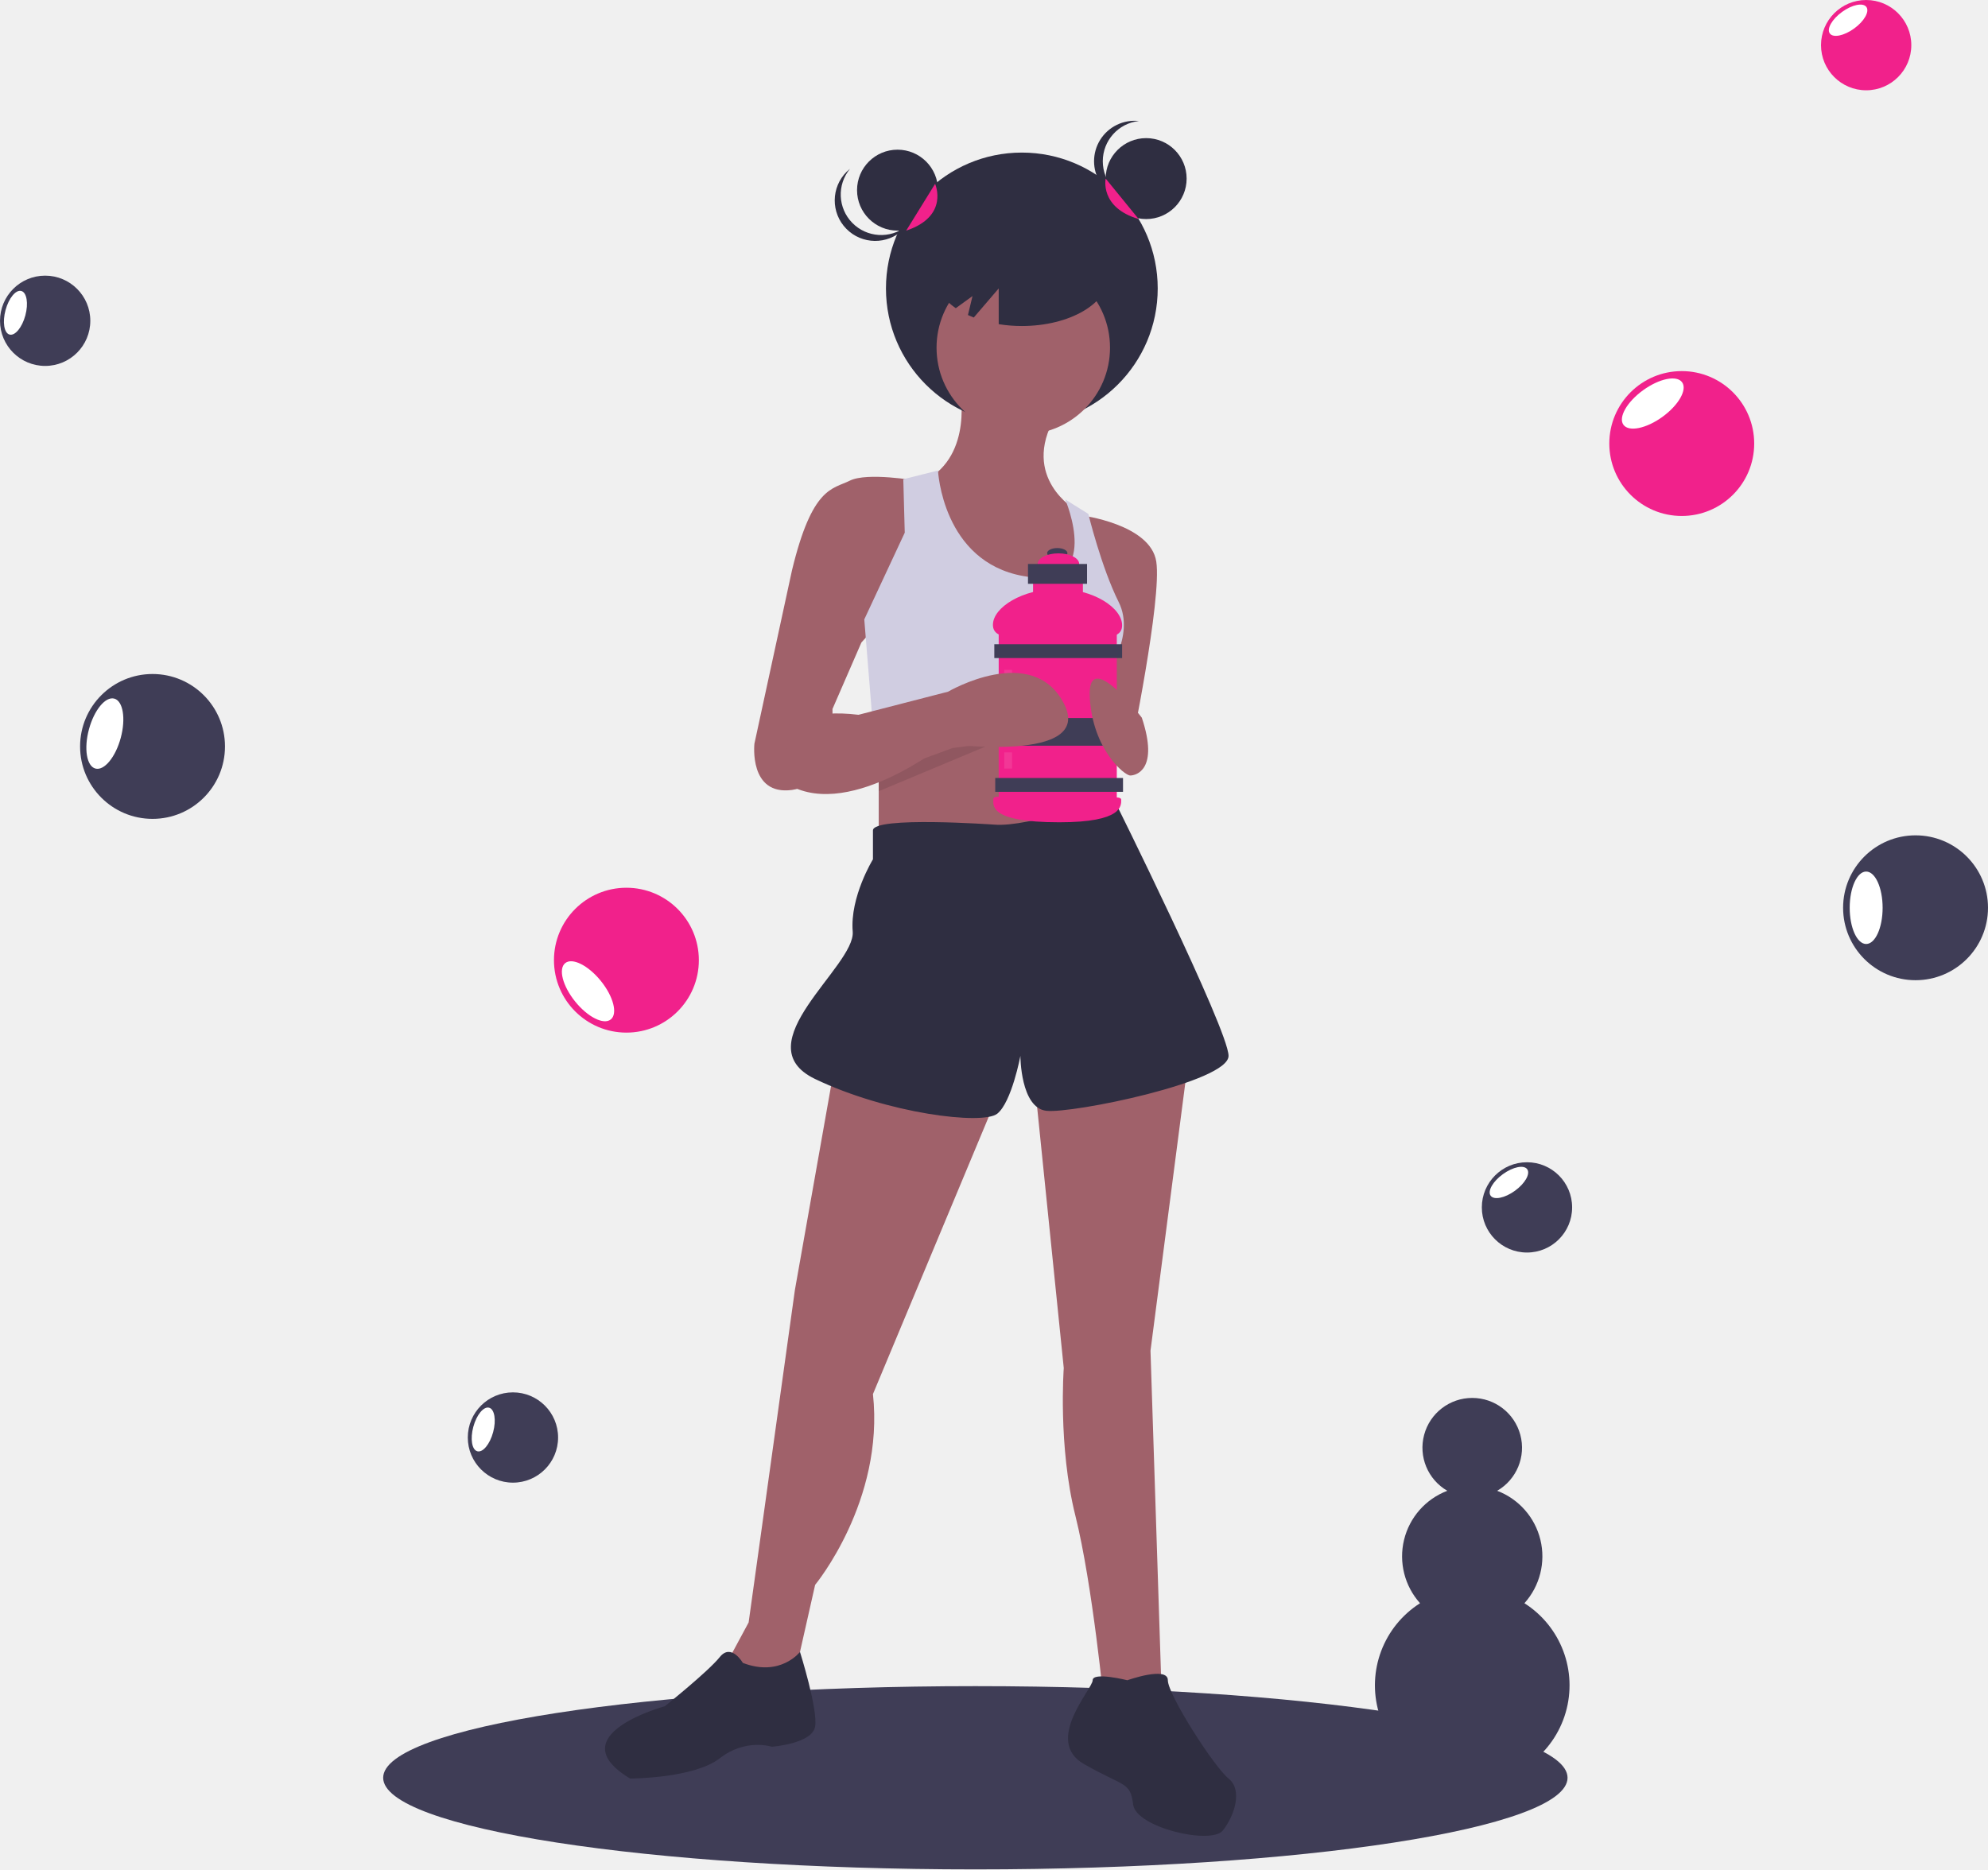
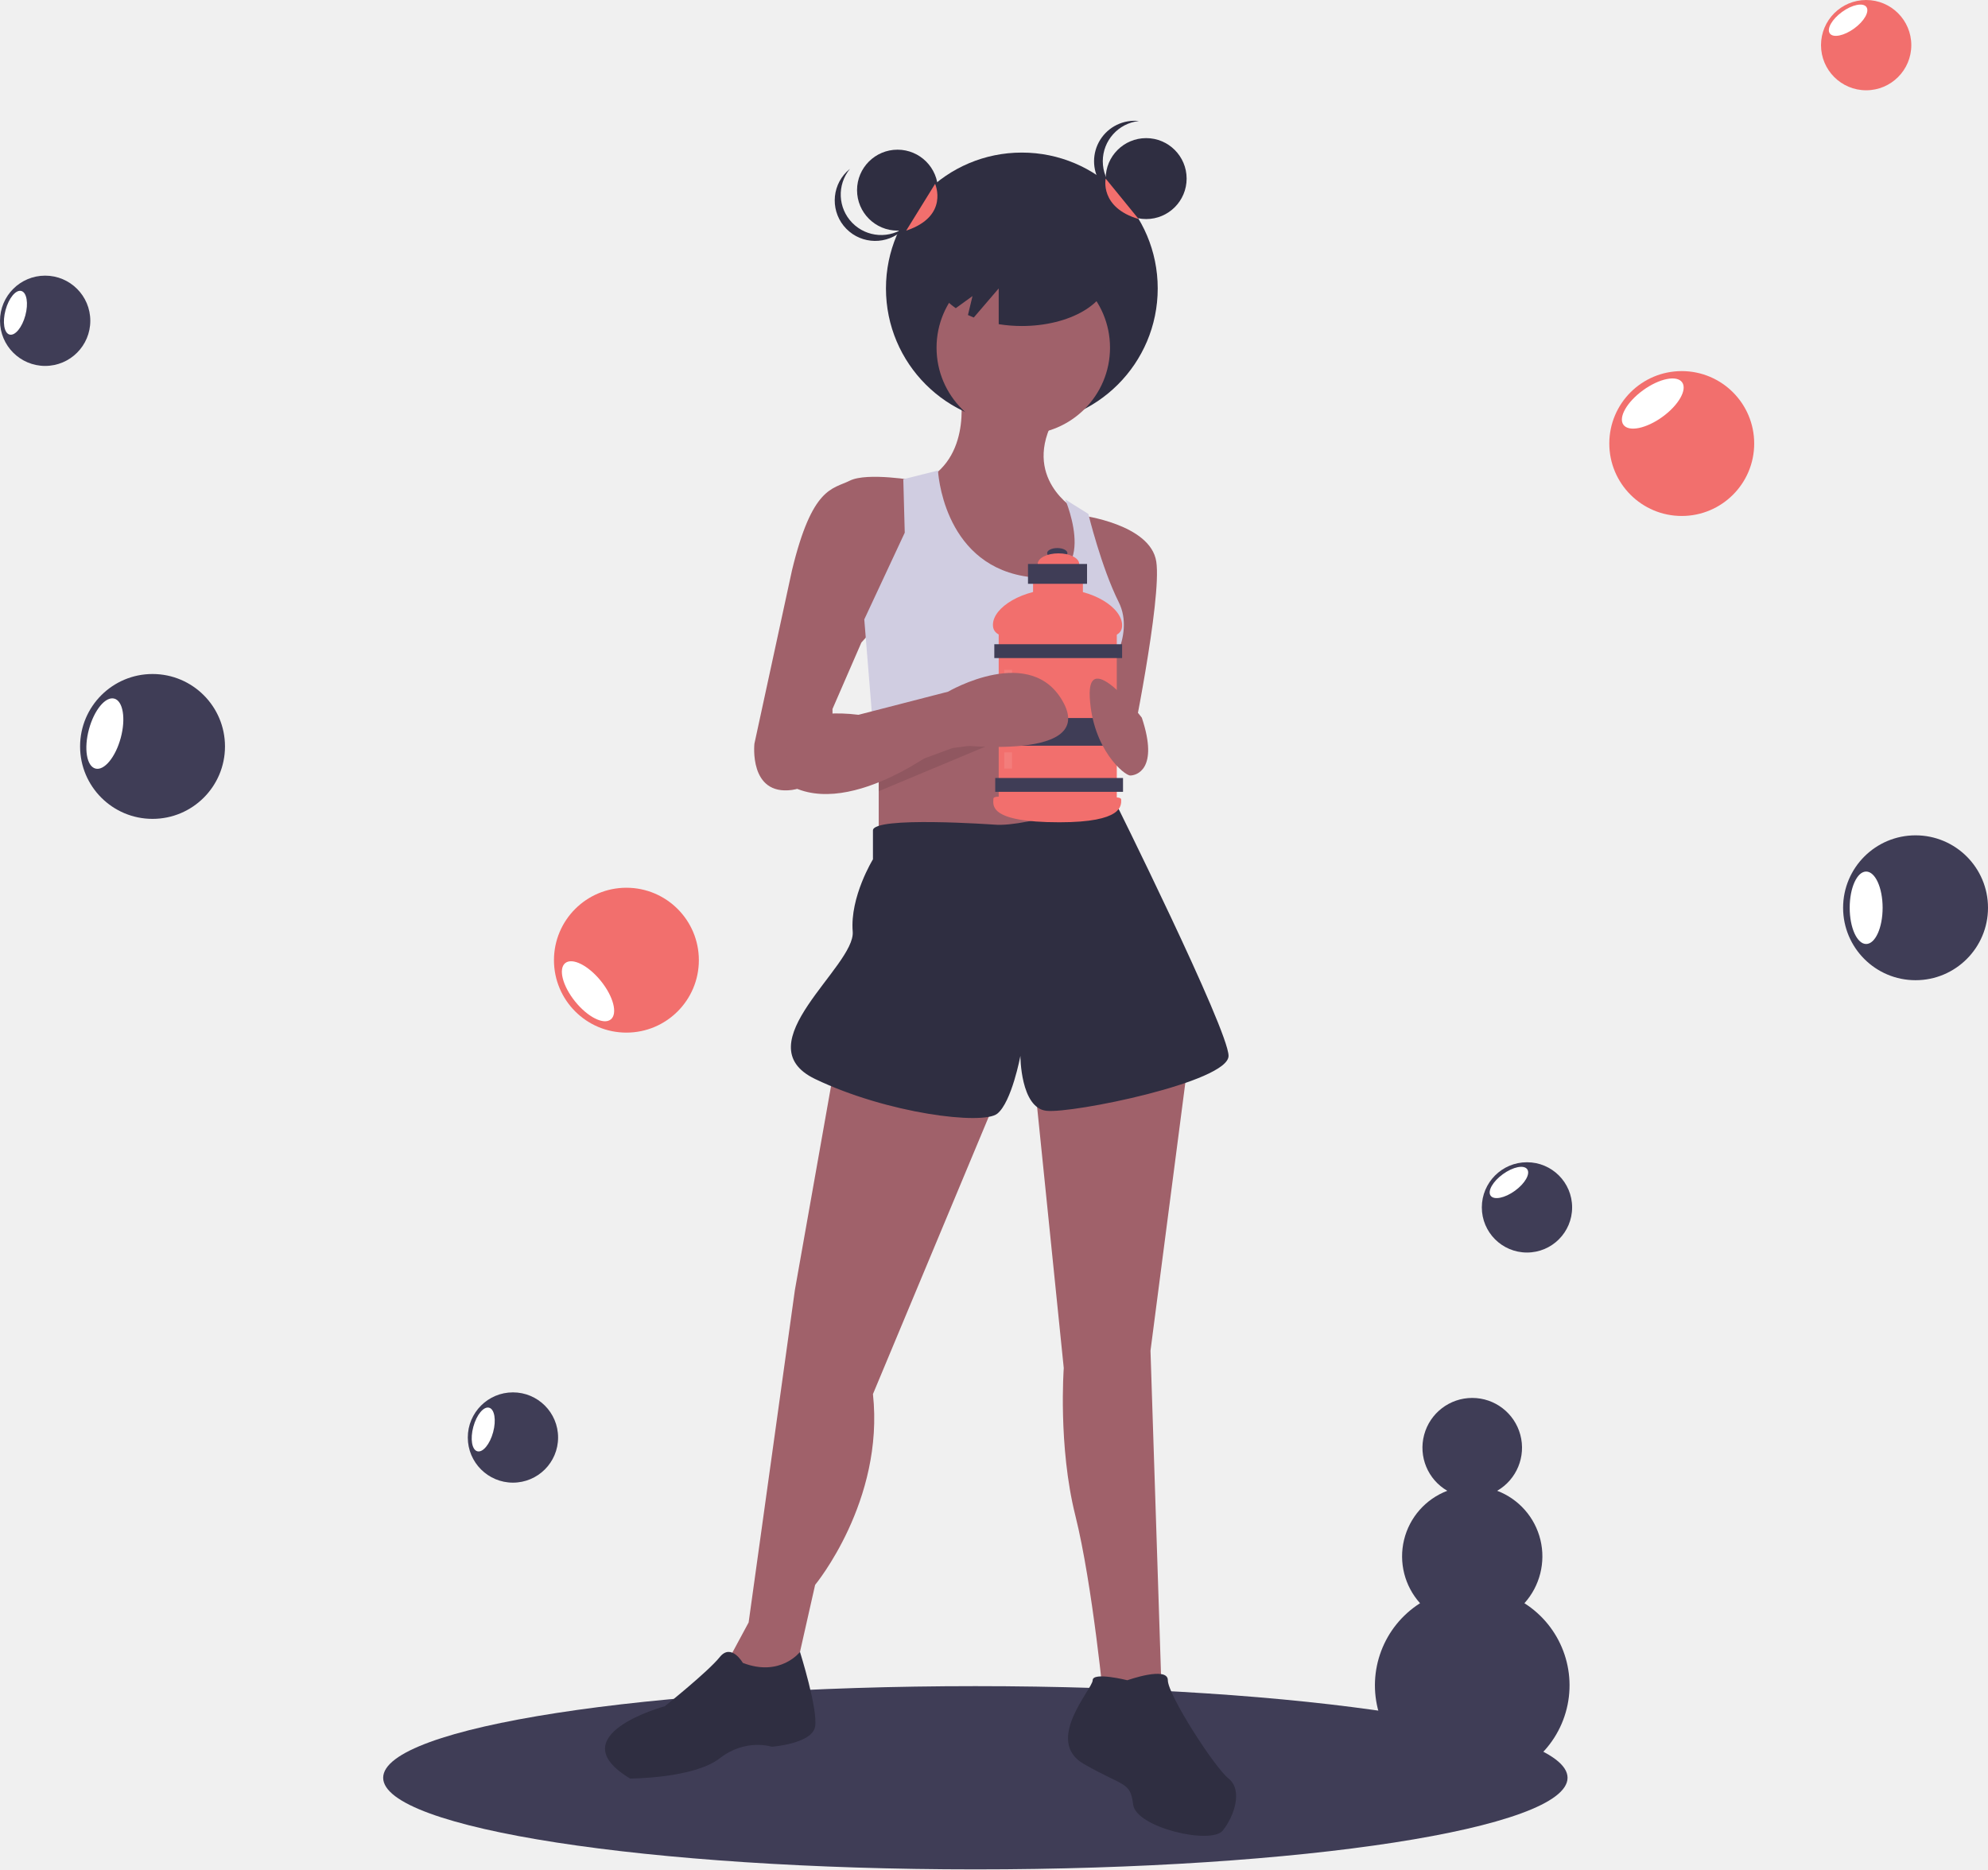
<svg xmlns="http://www.w3.org/2000/svg" id="aaa444b1-ec30-4a51-a2af-6b879f86a07d" data-name="Layer 1" width="817.439" height="768.793" viewBox="0 0 817.439 768.793">
  <ellipse cx="401.055" cy="731.114" rx="243.5" ry="37.679" fill="#3f3d56" />
  <path d="M585.888,225.235s5.944,27.342-14.265,38.041c0,0,4.755,60.627,35.663,61.816s30.908-32.097,30.908-32.097l-4.755-17.831s-22.587-13.076-8.321-38.041Z" transform="translate(-191.2803 -65.60326)" fill="#a0616a" />
  <circle cx="420.166" cy="118.619" r="55.872" fill="#2f2e41" />
  <polygon points="361.323 286.829 361.323 353.4 459.99 349.834 452.857 284.452 361.323 286.829" fill="#a0616a" />
  <circle cx="420.761" cy="142.989" r="35.663" fill="#a0616a" />
  <path d="M568.057,263.275s-20.209-3.566-27.342,0-15.454,2.378-23.775,36.852l-15.454,71.326s-2.378,21.398,15.454,19.02,16.643-33.285,16.643-33.285l11.888-27.342L566.868,306.071Z" transform="translate(-191.2803 -65.60326)" fill="#a0616a" />
  <path d="M635.816,277.54s28.53,3.566,30.908,19.02-10.699,78.459-10.699,78.459l-20.209-20.209L646.515,315.581Z" transform="translate(-191.2803 -65.60326)" fill="#a0616a" />
  <path d="M562.707,262.681l.594,21.992L546.659,320.336l3.566,43.984,95.389.287-.287-20.496s13.076-16.643,5.944-30.908-12.482-36.257-12.482-36.257l-9.51-5.944s16.048,37.446-17.237,31.502-35.069-43.39-35.069-43.39Z" transform="translate(-191.2803 -65.60326)" fill="#d0cde1" />
  <path d="M534.771,502.217l-16.643,93.912-19.02,136.708-8.321,15.454,7.133,15.454,20.209-9.51L526.45,717.384s28.53-34.474,23.775-78.459L601.342,516.482Z" transform="translate(-191.2803 -65.60326)" fill="#a0616a" />
  <path d="M616.796,511.727l11.888,116.499s-2.378,32.097,4.755,60.627,11.888,78.459,11.888,78.459h23.775l-4.755-146.218,15.454-118.877Z" transform="translate(-191.2803 -65.60326)" fill="#a0616a" />
  <path d="M600.153,404.738s-49.928-3.566-49.928,2.378v11.888s-9.51,15.454-8.321,29.719-45.173,46.362-15.454,60.627,68.948,19.02,74.892,14.265,9.51-23.775,9.51-23.775,0,21.398,10.699,22.587,74.892-11.888,74.892-22.587-47.572-106.395-47.572-106.395S614.419,405.927,600.153,404.738Z" transform="translate(-191.2803 -65.60326)" fill="#2f2e41" />
  <path d="M496.731,749.48s-4.755-8.321-9.51-2.378-22.587,20.209-22.587,20.209S420.65,779.2,450.369,797.031c0,0,26.153,0,36.852-8.321s21.398-4.755,21.398-4.755,16.643-1.189,17.831-8.321-6.227-30.671-6.227-30.671S512.185,755.424,496.731,749.48Z" transform="translate(-191.2803 -65.60326)" fill="#2f2e41" />
  <path d="M654.837,756.613s-14.265-3.566-14.265,0-20.209,24.964-3.566,34.474,19.02,7.133,20.209,16.643,32.097,16.643,36.852,10.699,8.321-16.643,2.378-21.398-24.964-34.474-24.964-40.418S654.837,756.613,654.837,756.613Z" transform="translate(-191.2803 -65.60326)" fill="#2f2e41" />
  <ellipse cx="434.741" cy="227.477" rx="4.173" ry="2.087" fill="#3f3d56" />
-   <ellipse cx="435.216" cy="231.934" rx="8.536" ry="4.363" fill="#f1218b" />
-   <rect x="424.782" y="234.59" width="20.487" height="14.986" fill="#f1218b" />
-   <rect x="410.65" y="258.018" width="48.562" height="73.413" fill="#f1218b" />
-   <path d="M652.674,322.767c0,7.229-11.91,4.742-26.368,4.742s-26.747,2.297-26.747-4.932,12.289-14.796,26.747-14.796S652.674,315.538,652.674,322.767Z" transform="translate(-191.2803 -65.60326)" fill="#f1218b" />
+   <ellipse cx="435.216" cy="231.934" rx="8.536" ry="4.363" fill="#f26f6d" />
+   <rect x="424.782" y="234.59" width="20.487" height="14.986" fill="#f26f6d" />
+   <rect x="410.65" y="258.018" width="48.562" height="73.413" fill="#f26f6d" />
+   <path d="M652.674,322.767c0,7.229-11.91,4.742-26.368,4.742s-26.747,2.297-26.747-4.932,12.289-14.796,26.747-14.796S652.674,315.538,652.674,322.767Z" transform="translate(-191.2803 -65.60326)" fill="#f26f6d" />
  <rect x="408.848" y="264.942" width="52.546" height="5.691" fill="#3f3d56" />
  <rect x="409.227" y="319.954" width="52.546" height="5.691" fill="#3f3d56" />
  <rect x="408.848" y="295.293" width="52.546" height="11.382" fill="#3f3d56" />
-   <path d="M652.295,394.473c0,2.41.765,9.295-25.419,9.295-29.593,0-27.127-7.265-27.127-9.675s13.088.948,27.127.948S652.295,392.063,652.295,394.473Z" transform="translate(-191.2803 -65.60326)" fill="#f1218b" />
+   <path d="M652.295,394.473c0,2.41.765,9.295-25.419,9.295-29.593,0-27.127-7.265-27.127-9.675s13.088.948,27.127.948S652.295,392.063,652.295,394.473Z" transform="translate(-191.2803 -65.60326)" fill="#f26f6d" />
  <rect x="422.696" y="231.934" width="24.281" height="8.157" fill="#3f3d56" />
  <rect x="412.926" y="275.47" width="3.225" height="17.831" fill="#fff" opacity="0.1" />
  <rect x="412.926" y="309.425" width="3.225" height="6.639" fill="#fff" opacity="0.1" />
  <path d="M660.78,360.754s-22.587-29.719-21.398-8.321,14.265,32.097,16.643,32.097S667.913,382.152,660.78,360.754Z" transform="translate(-191.2803 -65.60326)" fill="#a0616a" />
  <path d="M552.603,383.647c1.783.288,30.314-10.411,30.314-10.411l17.831-2.378-48.145,20.134Z" transform="translate(-191.2803 -65.60326)" opacity="0.1" />
  <path d="M515.751,363.132s9.51-5.944,28.53-3.566l36.852-9.51s34.474-20.209,47.551,4.755S579.944,371.453,579.944,371.453s-41.607,33.285-66.571,15.454Z" transform="translate(-191.2803 -65.60326)" fill="#a0616a" />
  <circle cx="369.05" cy="78.201" r="16.643" fill="#2f2e41" />
  <circle cx="471.283" cy="73.446" r="16.643" fill="#2f2e41" />
  <path d="M644.732,131.917a16.642,16.642,0,0,1,14.86-16.544,16.643,16.643,0,1,0,0,33.089A16.642,16.642,0,0,1,644.732,131.917Z" transform="translate(-191.2803 -65.60326)" fill="#2f2e41" />
  <path d="M541.734,157.266a16.642,16.642,0,0,1-.965-22.217,16.81,16.81,0,0,0-1.343,1.178,16.643,16.643,0,0,0,23.295,23.775,16.812,16.812,0,0,0,1.205-1.318A16.642,16.642,0,0,1,541.734,157.266Z" transform="translate(-191.2803 -65.60326)" fill="#2f2e41" />
  <path d="M611.447,158.07c-19.696,0-35.663,9.314-35.663,20.803,0,5.141,3.209,9.839,8.507,13.469l6.866-4.975-1.867,7.793c.775.359,1.566.706,2.391,1.028l10.256-11.966v14.7a59.869,59.869,0,0,0,9.51.754c19.696,0,35.663-9.314,35.663-20.803S631.143,158.07,611.447,158.07Z" transform="translate(-191.2803 -65.60326)" fill="#2f2e41" />
-   <path d="M645.921,139.049s-2.585,11.888,13.567,16.643" transform="translate(-191.2803 -65.60326)" fill="#f1218b" />
-   <path d="M575.784,141.213s5.944,13.29-11.888,19.234" transform="translate(-191.2803 -65.60326)" fill="#f1218b" />
+   <path d="M645.921,139.049s-2.585,11.888,13.567,16.643" transform="translate(-191.2803 -65.60326)" fill="#f26f6d" />
+   <path d="M575.784,141.213s5.944,13.29-11.888,19.234" transform="translate(-191.2803 -65.60326)" fill="#f26f6d" />
  <path d="M818.1,724.937a28.843,28.843,0,0,0-11.205-46.239,20.471,20.471,0,1,0-20.503,0,28.843,28.843,0,0,0-11.205,46.239,40.012,40.012,0,1,0,42.914,0Z" transform="translate(-191.2803 -65.60326)" fill="#3f3d56" />
-   <circle cx="257.572" cy="394.878" r="29.789" fill="#f1218b" />
+   <circle cx="257.572" cy="394.878" r="29.789" fill="#f26f6d" />
  <ellipse cx="433.066" cy="473.261" rx="6.77" ry="14.895" transform="translate(-392.5884 312.3069) rotate(-38.9914)" fill="#fff" />
  <circle cx="62.722" cy="306.977" r="29.789" fill="#3f3d56" />
  <ellipse cx="234.392" cy="367.293" rx="14.895" ry="6.77" transform="translate(-372.5369 432.3791) rotate(-74.90993)" fill="#fff" />
  <circle cx="18.569" cy="131.924" r="18.564" fill="#3f3d56" />
  <ellipse cx="197.628" cy="194.232" rx="9.282" ry="4.219" transform="translate(-232.6362 268.8763) rotate(-74.90993)" fill="#fff" />
  <circle cx="210.916" cy="591.181" r="18.564" fill="#3f3d56" />
  <ellipse cx="389.975" cy="653.489" rx="9.282" ry="4.219" transform="matrix(0.26034, -0.96552, 0.96552, 0.26034, -533.7859, 794.2864)" fill="#fff" />
  <circle cx="787.65" cy="373.326" r="29.789" fill="#3f3d56" />
  <ellipse cx="767.34" cy="373.326" rx="6.77" ry="14.895" fill="#fff" />
-   <circle cx="691.513" cy="182.406" r="29.789" fill="#f1218b" />
+   <circle cx="691.513" cy="182.406" r="29.789" fill="#f26f6d" />
  <ellipse cx="870.878" cy="231.56" rx="14.895" ry="6.77" transform="translate(-161.5256 489.3146) rotate(-35.91853)" fill="#fff" />
-   <circle cx="767.34" cy="18.566" r="18.564" fill="#f1218b" />
+   <circle cx="767.34" cy="18.566" r="18.564" fill="#f26f6d" />
  <ellipse cx="951.195" cy="73.918" rx="9.282" ry="4.219" transform="translate(-53.77544 506.4556) rotate(-35.91853)" fill="#fff" />
  <circle cx="627.873" cy="496.545" r="18.564" fill="#3f3d56" />
  <ellipse cx="811.728" cy="551.897" rx="9.282" ry="4.219" transform="translate(-360.6937 515.5263) rotate(-35.91853)" fill="#fff" />
</svg>
